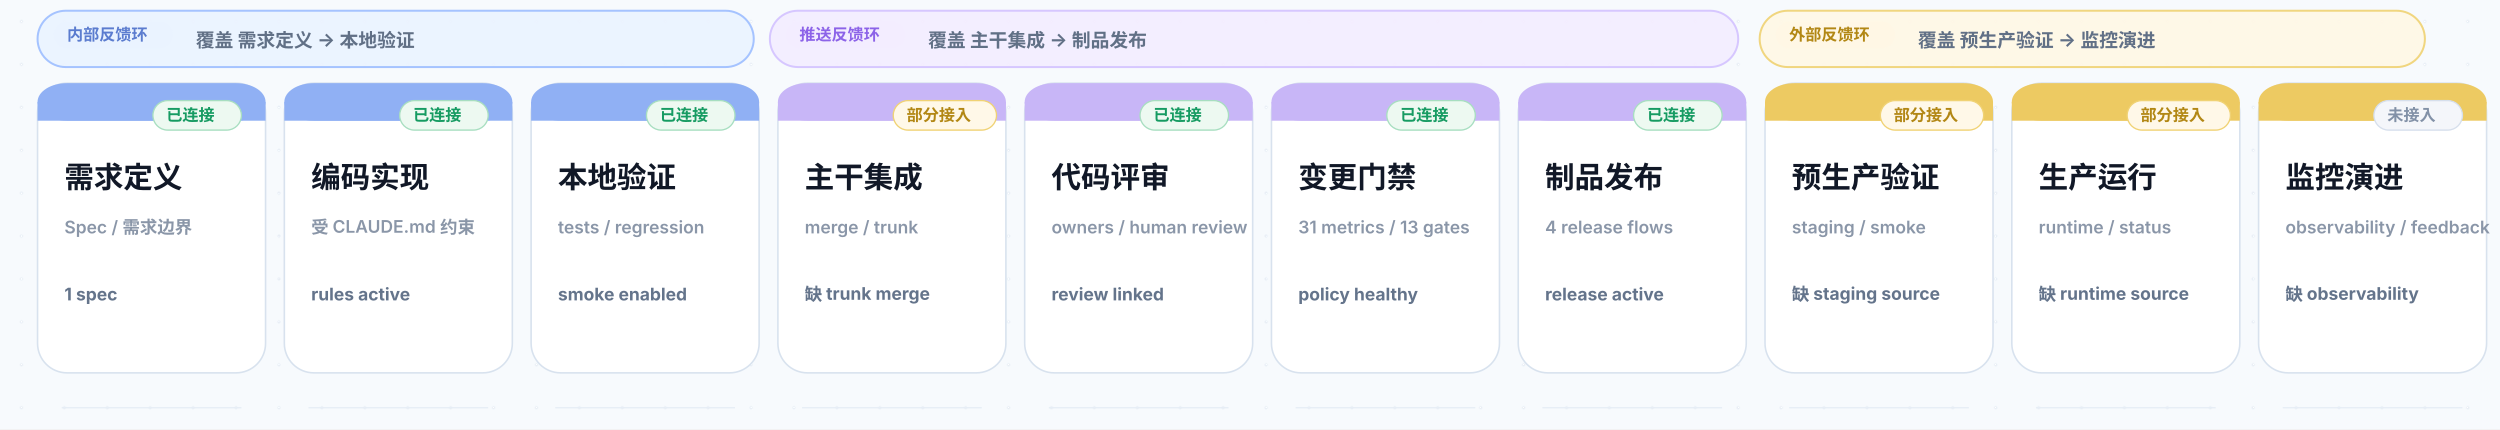
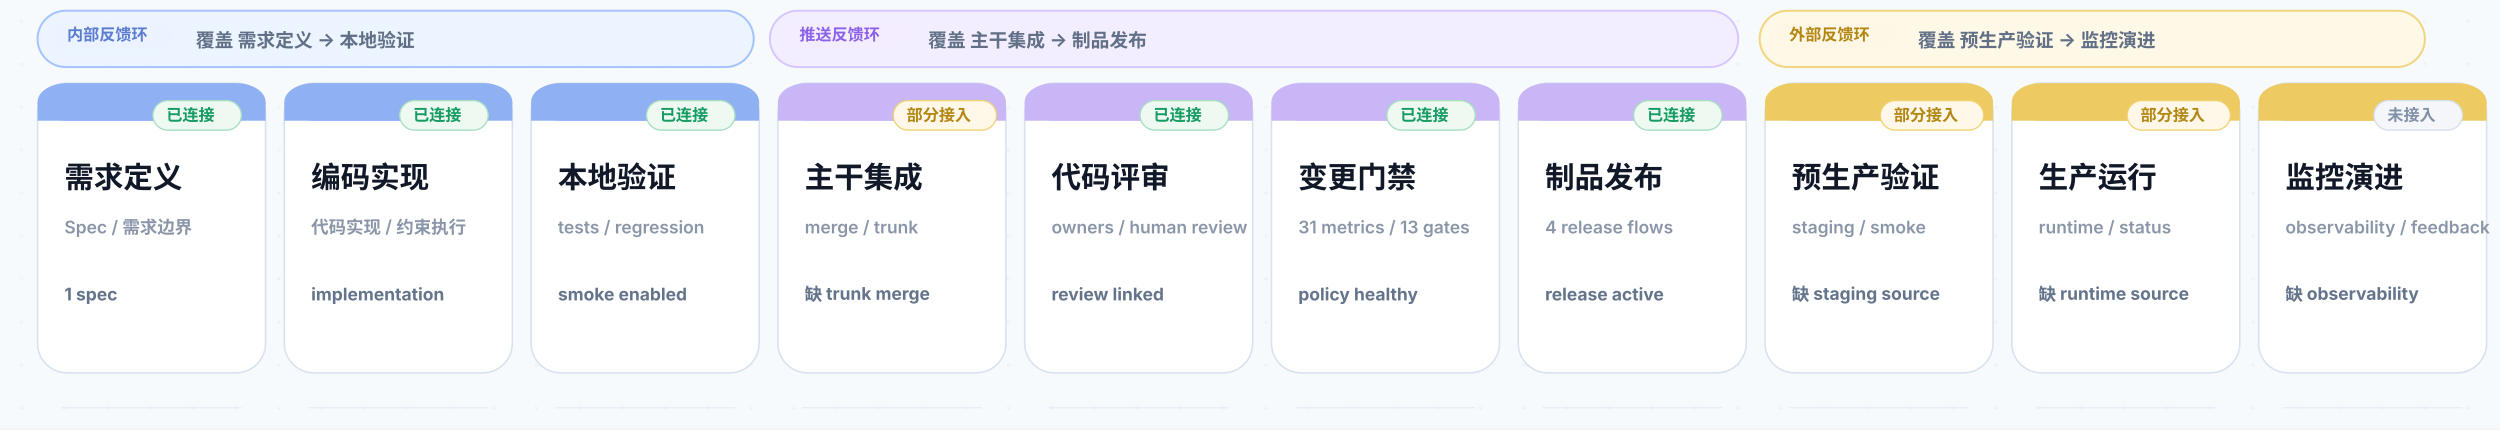
<svg xmlns="http://www.w3.org/2000/svg" width="1864" height="320" viewBox="0 0 1864 320">
  <defs>
    <pattern id="dots" width="32" height="32" patternUnits="userSpaceOnUse">
      <circle cx="16" cy="16" r="1.2" fill="#E9EEF5" />
    </pattern>
    <filter id="shadow" x="-10%" y="-10%" width="120%" height="140%">
      <feDropShadow dx="0" dy="8" stdDeviation="12" flood-color="#20304A" flood-opacity="0.06" />
    </filter>
    <marker id="arrowGray" markerWidth="8" markerHeight="8" refX="7" refY="4" orient="auto">
      <path d="M0,0 L8,4 L0,8 z" fill="#94A3B8" />
    </marker>
    <marker id="arrowGreen" markerWidth="10" markerHeight="10" refX="8" refY="5" orient="auto">
      <path d="M0,0 L10,5 L0,10 z" fill="#23B26D" />
    </marker>
    <marker id="arrowPurple" markerWidth="10" markerHeight="10" refX="8" refY="5" orient="auto">
      <path d="M0,0 L10,5 L0,10 z" fill="#9C6FFF" />
    </marker>
  </defs>
  <rect width="1864" height="320" fill="#F7FAFD" />
  <rect width="1864" height="320" fill="url(#dots)" />
  <rect x="28" y="8" width="534" height="42" rx="21" ry="21" fill="#EAF3FF" stroke="#9EBEFF" stroke-width="1.5" opacity="0.92" />
  <rect x="40" y="16" width="89" height="20" rx="10" ry="10" fill="#EAF3FF" stroke="none" stroke-width="1" />
  <text x="50" y="30" font-size="12" font-weight="700" fill="#5B7CCF" text-anchor="start" font-family="Inter, PingFang SC, Microsoft YaHei, Noto Sans SC, sans-serif">内部反馈环</text>
  <text x="146" y="35" font-size="14" font-weight="700" fill="#617086" text-anchor="start" font-family="Inter, PingFang SC, Microsoft YaHei, Noto Sans SC, sans-serif">覆盖 需求定义 → 本地验证</text>
  <rect x="574" y="8" width="722" height="42" rx="21" ry="21" fill="#F3EDFF" stroke="#D4C2FF" stroke-width="1.5" opacity="0.92" />
  <rect x="586" y="16" width="89" height="20" rx="10" ry="10" fill="#F3EDFF" stroke="none" stroke-width="1" />
  <text x="596" y="30" font-size="12" font-weight="700" fill="#8C63E8" text-anchor="start" font-family="Inter, PingFang SC, Microsoft YaHei, Noto Sans SC, sans-serif">推送反馈环</text>
  <text x="692" y="35" font-size="14" font-weight="700" fill="#617086" text-anchor="start" font-family="Inter, PingFang SC, Microsoft YaHei, Noto Sans SC, sans-serif">覆盖 主干集成 → 制品发布</text>
  <rect x="1312" y="8" width="496" height="42" rx="21" ry="21" fill="#FFF7E5" stroke="#F0D274" stroke-width="1.5" opacity="0.92" />
  <rect x="1324" y="16" width="89" height="20" rx="10" ry="10" fill="#FFF7E5" stroke="none" stroke-width="1" />
  <text x="1334" y="30" font-size="12" font-weight="700" fill="#B28714" text-anchor="start" font-family="Inter, PingFang SC, Microsoft YaHei, Noto Sans SC, sans-serif">外部反馈环</text>
  <text x="1430" y="35" font-size="14" font-weight="700" fill="#617086" text-anchor="start" font-family="Inter, PingFang SC, Microsoft YaHei, Noto Sans SC, sans-serif">覆盖 预生产验证 → 监控演进</text>
  <rect x="28" y="62" width="170" height="216" rx="22" ry="22" fill="#FFFFFF" stroke="#D8E2EE" stroke-width="1.2" />
  <rect x="28" y="62" width="170" height="28" rx="22" ry="22" fill="#90B0F4" stroke="none" stroke-width="0" />
  <rect x="28" y="76" width="170" height="14" rx="0" ry="0" fill="#90B0F4" stroke="none" stroke-width="0" />
  <rect x="114" y="75" width="66" height="22" rx="11" ry="11" fill="#EDF9F1" stroke="#A7DEC0" stroke-width="1" />
  <text x="124" y="90" font-size="12" font-weight="700" fill="#169B62" text-anchor="start" font-family="Inter, PingFang SC, Microsoft YaHei, Noto Sans SC, sans-serif">已连接</text>
  <text x="48" y="140" font-size="22" font-weight="800" fill="#111827" text-anchor="start" font-family="Inter, PingFang SC, Microsoft YaHei, Noto Sans SC, sans-serif">需求定义</text>
  <text x="48" y="174" font-size="13" font-weight="600" fill="#8A96A8" text-anchor="start" font-family="Inter, PingFang SC, Microsoft YaHei, Noto Sans SC, sans-serif">Spec / 需求边界</text>
  <line x1="46" y1="304" x2="180" y2="304" stroke="#E6EDF5" stroke-width="1" />
  <text x="48" y="224" font-size="13" font-weight="700" fill="#64748B" text-anchor="start" font-family="Inter, PingFang SC, Microsoft YaHei, Noto Sans SC, sans-serif">1 spec</text>
  <rect x="212" y="62" width="170" height="216" rx="22" ry="22" fill="#FFFFFF" stroke="#D8E2EE" stroke-width="1.2" />
  <rect x="212" y="62" width="170" height="28" rx="22" ry="22" fill="#90B0F4" stroke="none" stroke-width="0" />
  <rect x="212" y="76" width="170" height="14" rx="0" ry="0" fill="#90B0F4" stroke="none" stroke-width="0" />
  <rect x="298" y="75" width="66" height="22" rx="11" ry="11" fill="#EDF9F1" stroke="#A7DEC0" stroke-width="1" />
  <text x="308" y="90" font-size="12" font-weight="700" fill="#169B62" text-anchor="start" font-family="Inter, PingFang SC, Microsoft YaHei, Noto Sans SC, sans-serif">已连接</text>
  <text x="232" y="140" font-size="22" font-weight="800" fill="#111827" text-anchor="start" font-family="Inter, PingFang SC, Microsoft YaHei, Noto Sans SC, sans-serif">编码实现</text>
-   <text x="232" y="174" font-size="13" font-weight="600" fill="#8A96A8" text-anchor="start" font-family="Inter, PingFang SC, Microsoft YaHei, Noto Sans SC, sans-serif">受 CLAUDE.md 约束</text>
+   <text x="232" y="174" font-size="13" font-weight="600" fill="#8A96A8" text-anchor="start" font-family="Inter, PingFang SC, Microsoft YaHei, Noto Sans SC, sans-serif">代码实现 / 约束执行</text>
  <line x1="230" y1="304" x2="364" y2="304" stroke="#E6EDF5" stroke-width="1" />
-   <text x="232" y="224" font-size="13" font-weight="700" fill="#64748B" text-anchor="start" font-family="Inter, PingFang SC, Microsoft YaHei, Noto Sans SC, sans-serif">rules active</text>
+   <text x="232" y="224" font-size="13" font-weight="700" fill="#64748B" text-anchor="start" font-family="Inter, PingFang SC, Microsoft YaHei, Noto Sans SC, sans-serif">implementation</text>
  <rect x="396" y="62" width="170" height="216" rx="22" ry="22" fill="#FFFFFF" stroke="#D8E2EE" stroke-width="1.2" />
  <rect x="396" y="62" width="170" height="28" rx="22" ry="22" fill="#90B0F4" stroke="none" stroke-width="0" />
  <rect x="396" y="76" width="170" height="14" rx="0" ry="0" fill="#90B0F4" stroke="none" stroke-width="0" />
  <rect x="482" y="75" width="66" height="22" rx="11" ry="11" fill="#EDF9F1" stroke="#A7DEC0" stroke-width="1" />
  <text x="492" y="90" font-size="12" font-weight="700" fill="#169B62" text-anchor="start" font-family="Inter, PingFang SC, Microsoft YaHei, Noto Sans SC, sans-serif">已连接</text>
  <text x="416" y="140" font-size="22" font-weight="800" fill="#111827" text-anchor="start" font-family="Inter, PingFang SC, Microsoft YaHei, Noto Sans SC, sans-serif">本地验证</text>
  <text x="416" y="174" font-size="13" font-weight="600" fill="#8A96A8" text-anchor="start" font-family="Inter, PingFang SC, Microsoft YaHei, Noto Sans SC, sans-serif">tests / regression</text>
  <line x1="414" y1="304" x2="548" y2="304" stroke="#E6EDF5" stroke-width="1" />
  <text x="416" y="224" font-size="13" font-weight="700" fill="#64748B" text-anchor="start" font-family="Inter, PingFang SC, Microsoft YaHei, Noto Sans SC, sans-serif">smoke enabled</text>
  <rect x="580" y="62" width="170" height="216" rx="22" ry="22" fill="#FFFFFF" stroke="#D8E2EE" stroke-width="1.2" />
  <rect x="580" y="62" width="170" height="28" rx="22" ry="22" fill="#C8B6F7" stroke="none" stroke-width="0" />
  <rect x="580" y="76" width="170" height="14" rx="0" ry="0" fill="#C8B6F7" stroke="none" stroke-width="0" />
  <rect x="666" y="75" width="77" height="22" rx="11" ry="11" fill="#FFF8E8" stroke="#F0D274" stroke-width="1" />
  <text x="676" y="90" font-size="12" font-weight="700" fill="#B28714" text-anchor="start" font-family="Inter, PingFang SC, Microsoft YaHei, Noto Sans SC, sans-serif">部分接入</text>
  <text x="600" y="140" font-size="22" font-weight="800" fill="#111827" text-anchor="start" font-family="Inter, PingFang SC, Microsoft YaHei, Noto Sans SC, sans-serif">主干集成</text>
  <text x="600" y="174" font-size="13" font-weight="600" fill="#8A96A8" text-anchor="start" font-family="Inter, PingFang SC, Microsoft YaHei, Noto Sans SC, sans-serif">merge / trunk</text>
  <line x1="598" y1="304" x2="732" y2="304" stroke="#E6EDF5" stroke-width="1" />
  <text x="600" y="224" font-size="13" font-weight="700" fill="#64748B" text-anchor="start" font-family="Inter, PingFang SC, Microsoft YaHei, Noto Sans SC, sans-serif">缺 trunk merge</text>
  <rect x="764" y="62" width="170" height="216" rx="22" ry="22" fill="#FFFFFF" stroke="#D8E2EE" stroke-width="1.2" />
  <rect x="764" y="62" width="170" height="28" rx="22" ry="22" fill="#C8B6F7" stroke="none" stroke-width="0" />
  <rect x="764" y="76" width="170" height="14" rx="0" ry="0" fill="#C8B6F7" stroke="none" stroke-width="0" />
  <rect x="850" y="75" width="66" height="22" rx="11" ry="11" fill="#EDF9F1" stroke="#A7DEC0" stroke-width="1" />
  <text x="860" y="90" font-size="12" font-weight="700" fill="#169B62" text-anchor="start" font-family="Inter, PingFang SC, Microsoft YaHei, Noto Sans SC, sans-serif">已连接</text>
  <text x="784" y="140" font-size="22" font-weight="800" fill="#111827" text-anchor="start" font-family="Inter, PingFang SC, Microsoft YaHei, Noto Sans SC, sans-serif">代码评审</text>
  <text x="784" y="174" font-size="13" font-weight="600" fill="#8A96A8" text-anchor="start" font-family="Inter, PingFang SC, Microsoft YaHei, Noto Sans SC, sans-serif">owners / human review</text>
  <line x1="782" y1="304" x2="916" y2="304" stroke="#E6EDF5" stroke-width="1" />
  <text x="784" y="224" font-size="13" font-weight="700" fill="#64748B" text-anchor="start" font-family="Inter, PingFang SC, Microsoft YaHei, Noto Sans SC, sans-serif">review linked</text>
  <rect x="948" y="62" width="170" height="216" rx="22" ry="22" fill="#FFFFFF" stroke="#D8E2EE" stroke-width="1.2" />
  <rect x="948" y="62" width="170" height="28" rx="22" ry="22" fill="#C8B6F7" stroke="none" stroke-width="0" />
  <rect x="948" y="76" width="170" height="14" rx="0" ry="0" fill="#C8B6F7" stroke="none" stroke-width="0" />
  <rect x="1034" y="75" width="66" height="22" rx="11" ry="11" fill="#EDF9F1" stroke="#A7DEC0" stroke-width="1" />
  <text x="1044" y="90" font-size="12" font-weight="700" fill="#169B62" text-anchor="start" font-family="Inter, PingFang SC, Microsoft YaHei, Noto Sans SC, sans-serif">已连接</text>
  <text x="968" y="140" font-size="22" font-weight="800" fill="#111827" text-anchor="start" font-family="Inter, PingFang SC, Microsoft YaHei, Noto Sans SC, sans-serif">变更门禁</text>
  <text x="968" y="174" font-size="13" font-weight="600" fill="#8A96A8" text-anchor="start" font-family="Inter, PingFang SC, Microsoft YaHei, Noto Sans SC, sans-serif">31 metrics / 13 gates</text>
  <line x1="966" y1="304" x2="1100" y2="304" stroke="#E6EDF5" stroke-width="1" />
  <text x="968" y="224" font-size="13" font-weight="700" fill="#64748B" text-anchor="start" font-family="Inter, PingFang SC, Microsoft YaHei, Noto Sans SC, sans-serif">policy healthy</text>
  <rect x="1132" y="62" width="170" height="216" rx="22" ry="22" fill="#FFFFFF" stroke="#D8E2EE" stroke-width="1.2" />
  <rect x="1132" y="62" width="170" height="28" rx="22" ry="22" fill="#C8B6F7" stroke="none" stroke-width="0" />
  <rect x="1132" y="76" width="170" height="14" rx="0" ry="0" fill="#C8B6F7" stroke="none" stroke-width="0" />
  <rect x="1218" y="75" width="66" height="22" rx="11" ry="11" fill="#EDF9F1" stroke="#A7DEC0" stroke-width="1" />
  <text x="1228" y="90" font-size="12" font-weight="700" fill="#169B62" text-anchor="start" font-family="Inter, PingFang SC, Microsoft YaHei, Noto Sans SC, sans-serif">已连接</text>
  <text x="1152" y="140" font-size="22" font-weight="800" fill="#111827" text-anchor="start" font-family="Inter, PingFang SC, Microsoft YaHei, Noto Sans SC, sans-serif">制品发布</text>
  <text x="1152" y="174" font-size="13" font-weight="600" fill="#8A96A8" text-anchor="start" font-family="Inter, PingFang SC, Microsoft YaHei, Noto Sans SC, sans-serif">4 release flows</text>
  <line x1="1150" y1="304" x2="1284" y2="304" stroke="#E6EDF5" stroke-width="1" />
  <text x="1152" y="224" font-size="13" font-weight="700" fill="#64748B" text-anchor="start" font-family="Inter, PingFang SC, Microsoft YaHei, Noto Sans SC, sans-serif">release active</text>
  <rect x="1316" y="62" width="170" height="216" rx="22" ry="22" fill="#FFFFFF" stroke="#D8E2EE" stroke-width="1.2" />
  <rect x="1316" y="62" width="170" height="28" rx="22" ry="22" fill="#EDCA62" stroke="none" stroke-width="0" />
  <rect x="1316" y="76" width="170" height="14" rx="0" ry="0" fill="#EDCA62" stroke="none" stroke-width="0" />
  <rect x="1402" y="75" width="77" height="22" rx="11" ry="11" fill="#FFF8E8" stroke="#F0D274" stroke-width="1" />
  <text x="1412" y="90" font-size="12" font-weight="700" fill="#B28714" text-anchor="start" font-family="Inter, PingFang SC, Microsoft YaHei, Noto Sans SC, sans-serif">部分接入</text>
  <text x="1336" y="140" font-size="22" font-weight="800" fill="#111827" text-anchor="start" font-family="Inter, PingFang SC, Microsoft YaHei, Noto Sans SC, sans-serif">预生产验证</text>
  <text x="1336" y="174" font-size="13" font-weight="600" fill="#8A96A8" text-anchor="start" font-family="Inter, PingFang SC, Microsoft YaHei, Noto Sans SC, sans-serif">staging / smoke</text>
  <line x1="1334" y1="304" x2="1468" y2="304" stroke="#E6EDF5" stroke-width="1" />
  <text x="1336" y="224" font-size="13" font-weight="700" fill="#64748B" text-anchor="start" font-family="Inter, PingFang SC, Microsoft YaHei, Noto Sans SC, sans-serif">缺 staging source</text>
  <rect x="1500" y="62" width="170" height="216" rx="22" ry="22" fill="#FFFFFF" stroke="#D8E2EE" stroke-width="1.2" />
  <rect x="1500" y="62" width="170" height="28" rx="22" ry="22" fill="#EDCA62" stroke="none" stroke-width="0" />
  <rect x="1500" y="76" width="170" height="14" rx="0" ry="0" fill="#EDCA62" stroke="none" stroke-width="0" />
  <rect x="1586" y="75" width="77" height="22" rx="11" ry="11" fill="#FFF8E8" stroke="#F0D274" stroke-width="1" />
  <text x="1596" y="90" font-size="12" font-weight="700" fill="#B28714" text-anchor="start" font-family="Inter, PingFang SC, Microsoft YaHei, Noto Sans SC, sans-serif">部分接入</text>
  <text x="1520" y="140" font-size="22" font-weight="800" fill="#111827" text-anchor="start" font-family="Inter, PingFang SC, Microsoft YaHei, Noto Sans SC, sans-serif">生产运行</text>
  <text x="1520" y="174" font-size="13" font-weight="600" fill="#8A96A8" text-anchor="start" font-family="Inter, PingFang SC, Microsoft YaHei, Noto Sans SC, sans-serif">runtime / status</text>
  <line x1="1518" y1="304" x2="1652" y2="304" stroke="#E6EDF5" stroke-width="1" />
  <text x="1520" y="224" font-size="13" font-weight="700" fill="#64748B" text-anchor="start" font-family="Inter, PingFang SC, Microsoft YaHei, Noto Sans SC, sans-serif">缺 runtime source</text>
  <rect x="1684" y="62" width="170" height="216" rx="22" ry="22" fill="#FFFFFF" stroke="#D8E2EE" stroke-width="1.2" />
  <rect x="1684" y="62" width="170" height="28" rx="22" ry="22" fill="#EDCA62" stroke="none" stroke-width="0" />
  <rect x="1684" y="76" width="170" height="14" rx="0" ry="0" fill="#EDCA62" stroke="none" stroke-width="0" />
  <rect x="1770" y="75" width="66" height="22" rx="11" ry="11" fill="#F4F6FA" stroke="#D6DFEC" stroke-width="1" />
  <text x="1780" y="90" font-size="12" font-weight="700" fill="#8291A7" text-anchor="start" font-family="Inter, PingFang SC, Microsoft YaHei, Noto Sans SC, sans-serif">未接入</text>
  <text x="1704" y="140" font-size="22" font-weight="800" fill="#111827" text-anchor="start" font-family="Inter, PingFang SC, Microsoft YaHei, Noto Sans SC, sans-serif">监控演进</text>
  <text x="1704" y="174" font-size="13" font-weight="600" fill="#8A96A8" text-anchor="start" font-family="Inter, PingFang SC, Microsoft YaHei, Noto Sans SC, sans-serif">observability / feedback</text>
  <line x1="1702" y1="304" x2="1836" y2="304" stroke="#E6EDF5" stroke-width="1" />
  <text x="1704" y="224" font-size="13" font-weight="700" fill="#64748B" text-anchor="start" font-family="Inter, PingFang SC, Microsoft YaHei, Noto Sans SC, sans-serif">缺 observability</text>
</svg>
